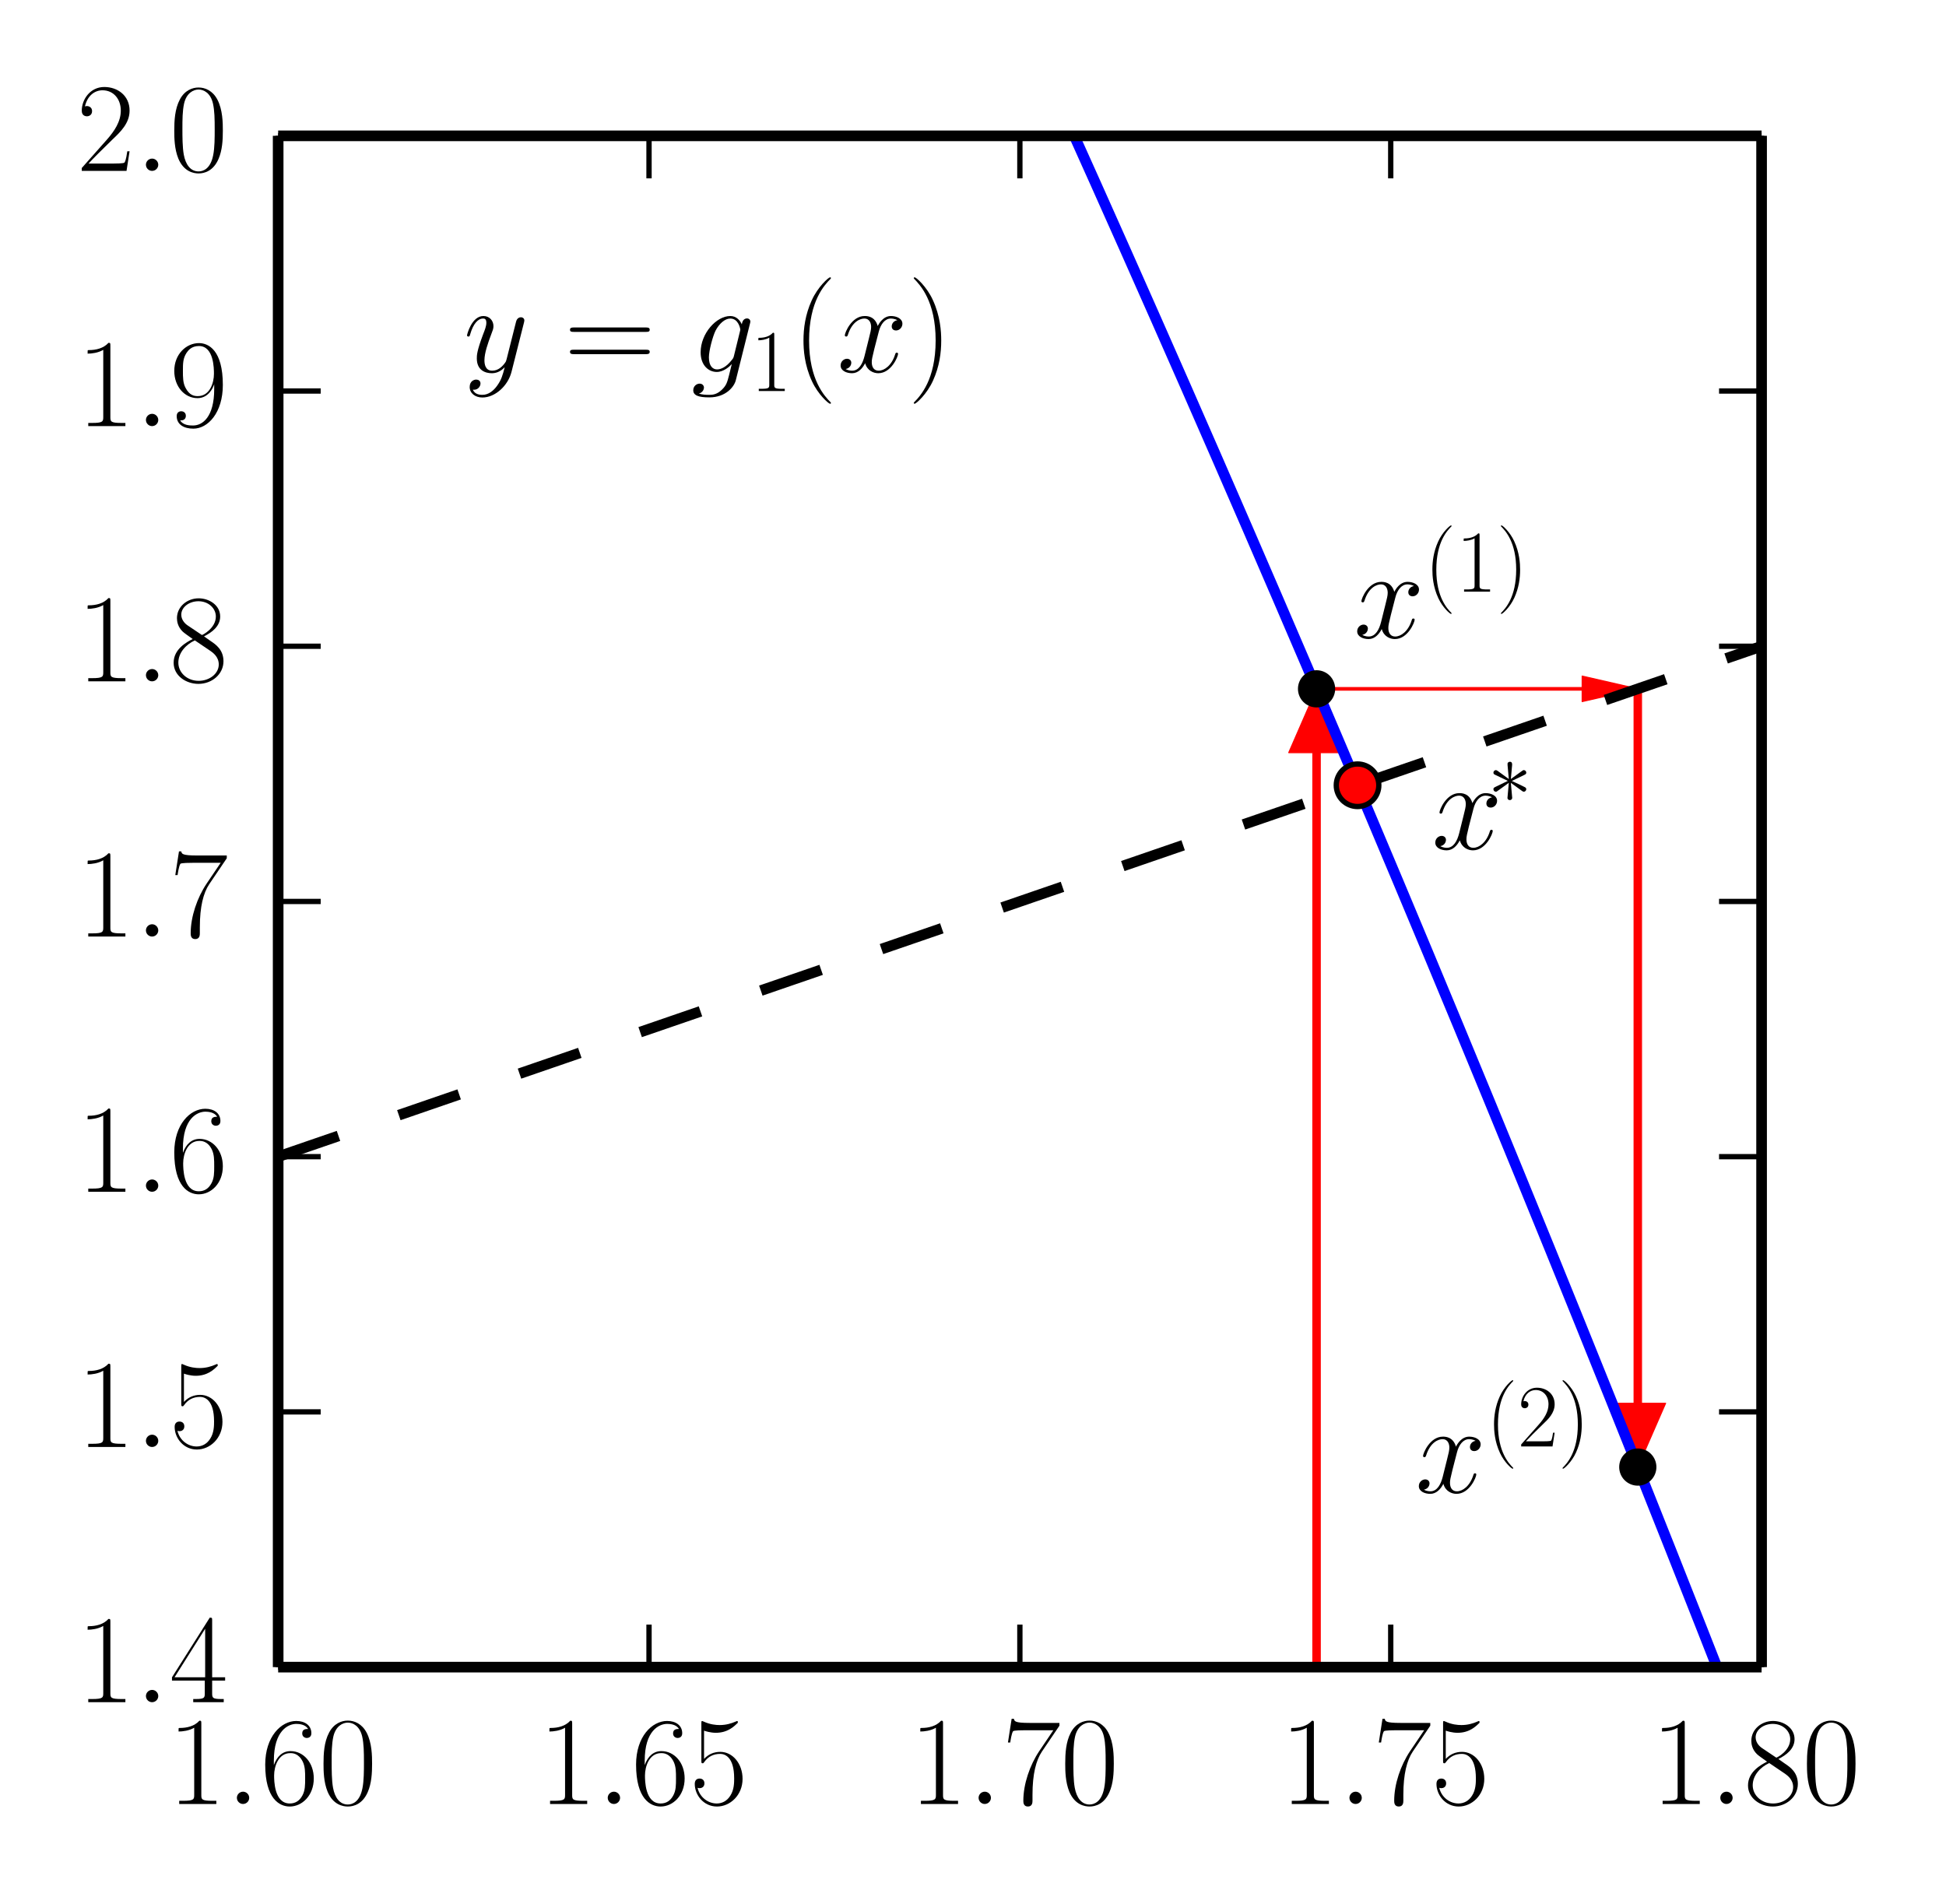
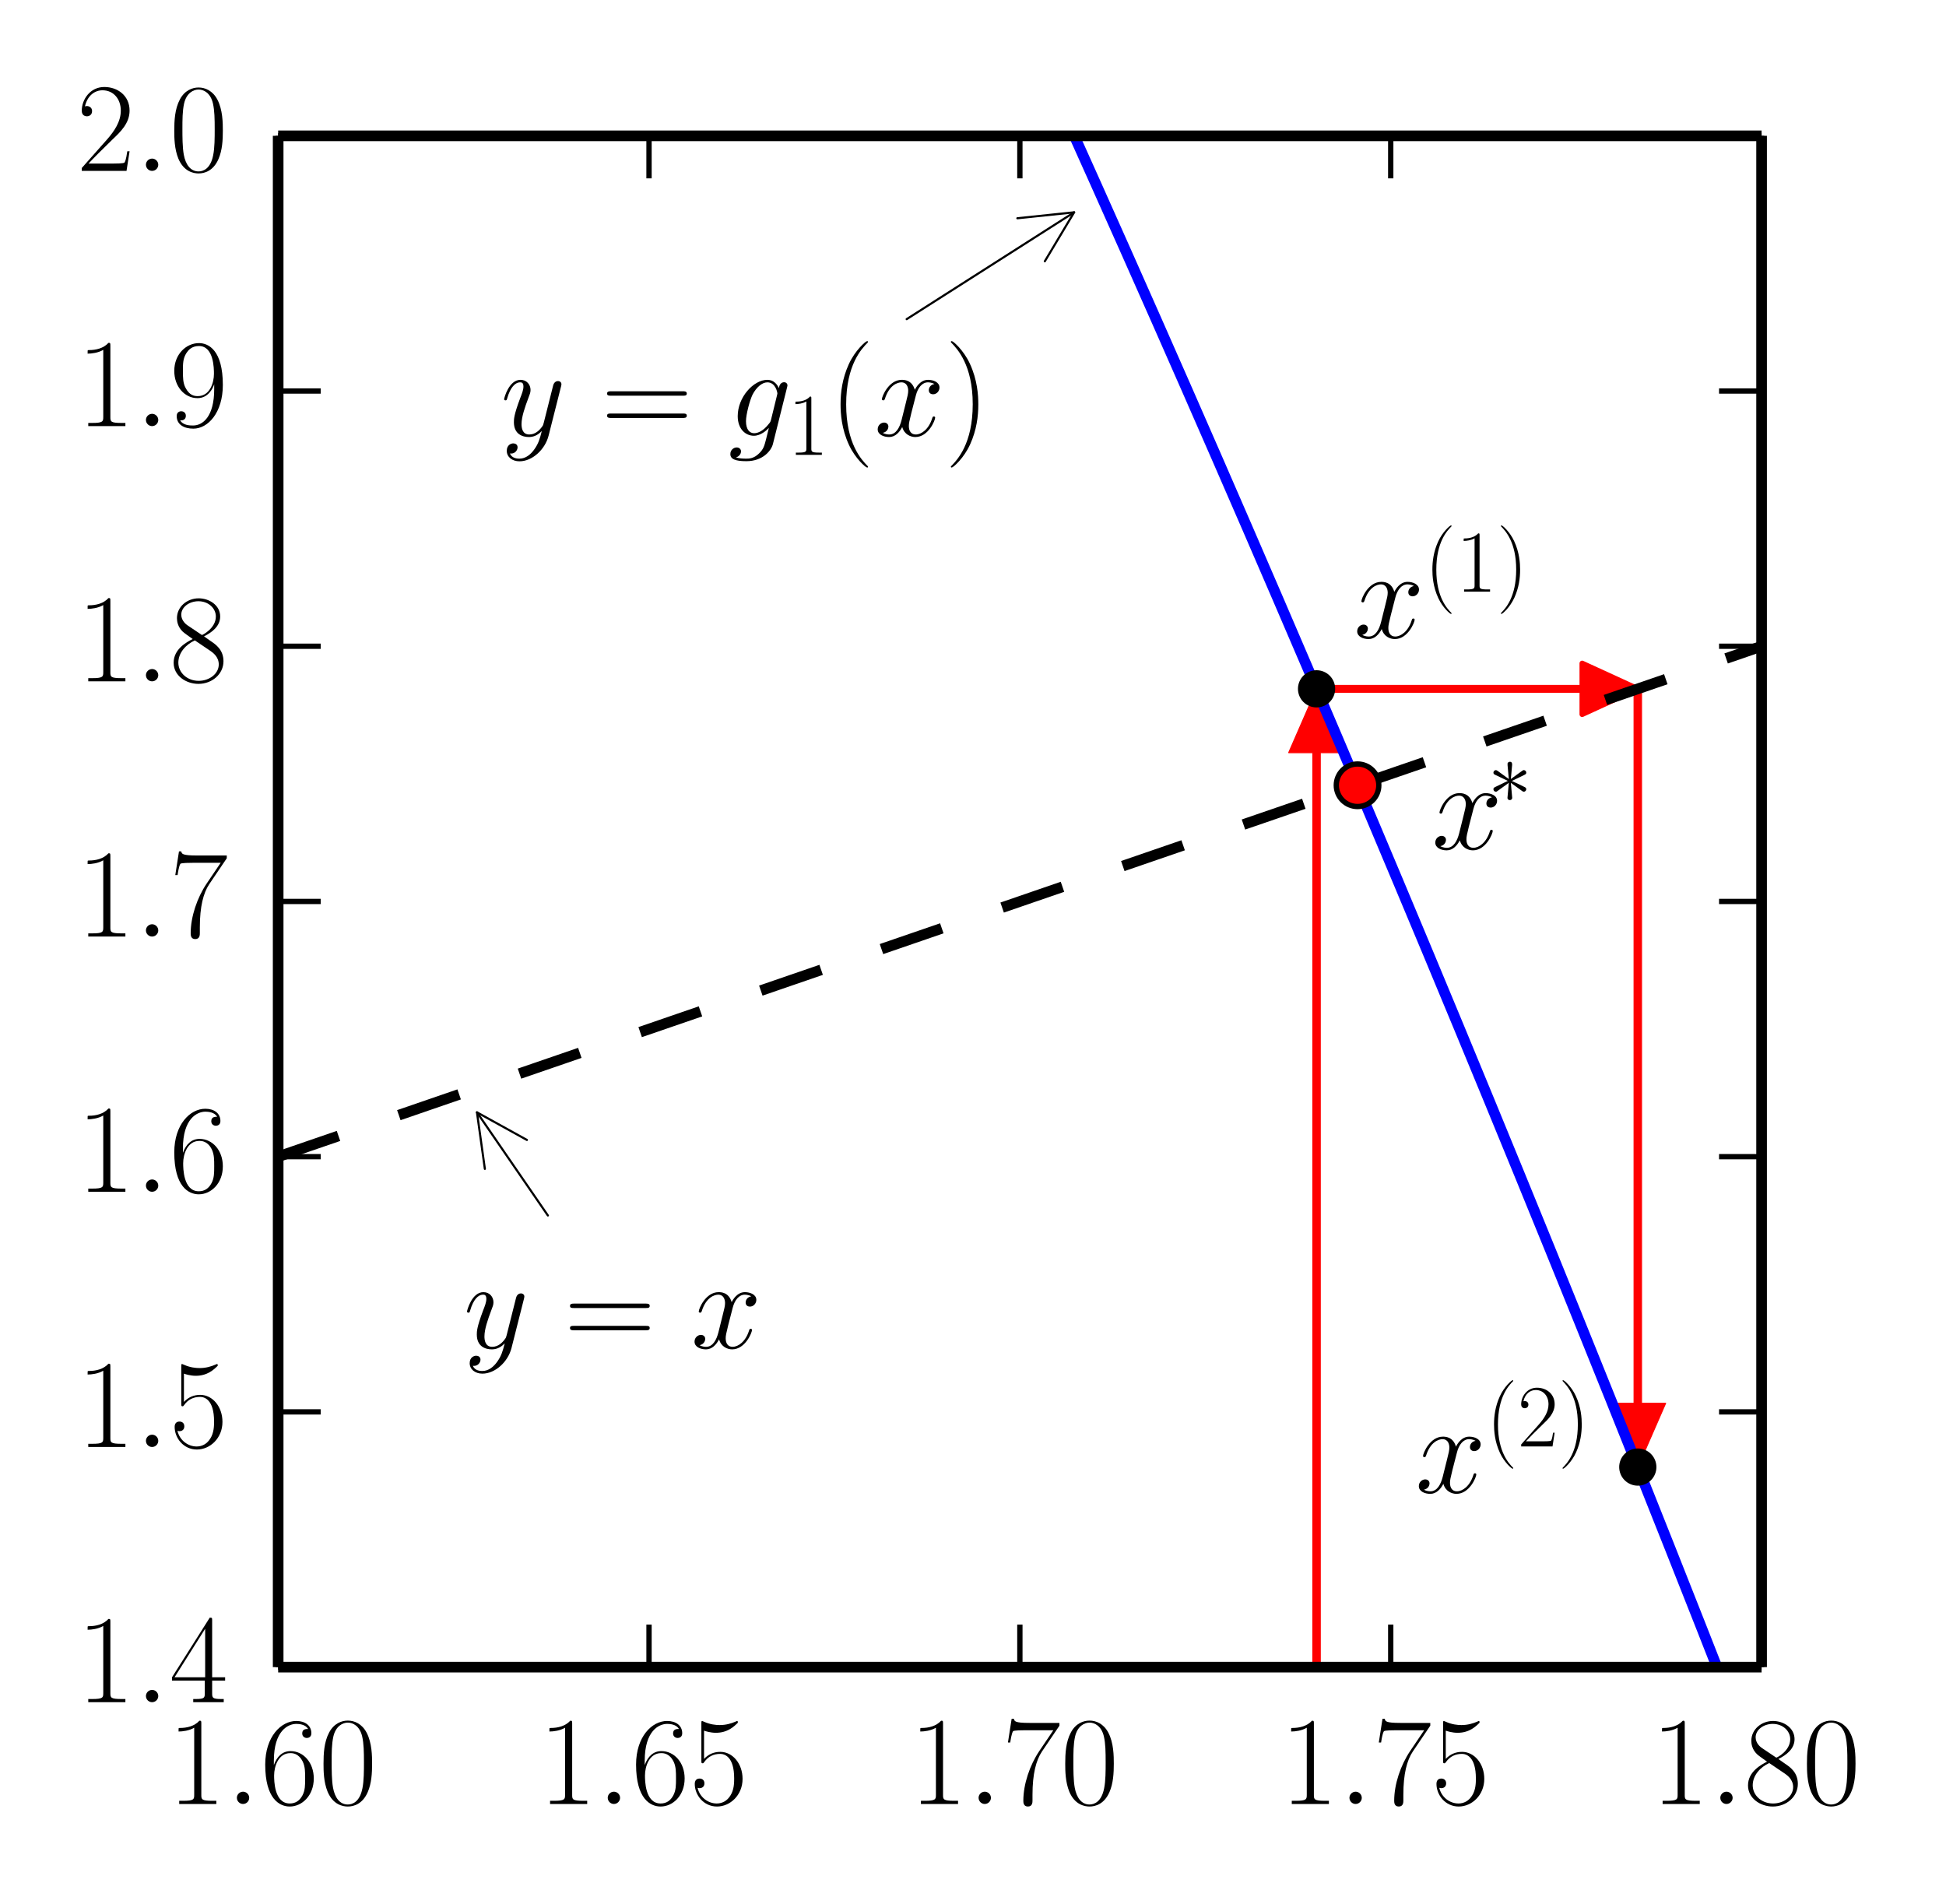
<svg xmlns="http://www.w3.org/2000/svg" xmlns:xlink="http://www.w3.org/1999/xlink" height="179pt" version="1.1" viewBox="0 0 183 179" width="183pt">
  <defs>
    <style type="text/css">
*{stroke-linecap:butt;stroke-linejoin:round;}
  </style>
  </defs>
  <g id="figure_1">
    <g id="patch_1">
      <path d=" M0 179.113 L183.263 179.113 L183.263 0 L0 0 z " style="fill:#ffffff;" />
    </g>
    <g id="axes_1">
      <g id="patch_2">
        <path d=" M26.158 156.771 L165.658 156.771 L165.658 12.771 L26.158 12.771 z " style="fill:#ffffff;" />
      </g>
      <g id="patch_3">
        <path clip-path="url(#p791ef943d8)" d=" M123.808 64.776 L126.423 70.776 L124.156 70.776 L124.156 156.771 L123.459 156.771 L123.459 70.776 L121.192 70.776 z " style="fill:#ff0000;stroke:#ff0000;stroke-width:0.1;" />
      </g>
      <g id="patch_4">
-         <path clip-path="url(#p791ef943d8)" d=" M154.017 64.776 L148.786 65.976 L148.786 64.896 L123.808 64.896 L123.808 64.656 L148.786 64.656 L148.786 63.576 z " style="fill:#ff0000;stroke:#ff0000;stroke-width:0.1;" />
+         <path clip-path="url(#p791ef943d8)" d=" M154.017 64.776 L148.786 67.176 L148.786 64.896 L123.808 64.896 L123.808 64.656 L148.786 64.656 L148.786 62.376 z " style="fill:#ff0000;stroke:#ff0000;stroke-width:0.5;" />
      </g>
      <g id="patch_5">
        <path clip-path="url(#p791ef943d8)" d=" M154.017 137.959 L151.402 131.959 L153.668 131.959 L153.668 64.776 L154.366 64.776 L154.366 131.959 L156.633 131.959 z " style="fill:#ff0000;stroke:#ff0000;stroke-width:0.1;" />
      </g>
      <g id="line2d_1">
        <path clip-path="url(#p791ef943d8)" d=" M26.158 -140.247 M94.788 -1 L97.331 4.591 L100.178 10.891 L103.025 17.232 L105.872 23.614 L108.719 30.037 L111.566 36.501 L114.413 43.008 L117.26 49.556 L120.107 56.146 L122.954 62.778 L125.8 69.453 L128.647 76.171 L131.494 82.932 L134.341 89.736 L137.188 96.583 L140.035 103.474 L142.882 110.409 L145.729 117.388 L148.576 124.411 L151.423 131.479 L154.27 138.592 L157.117 145.749 L159.964 152.952 L162.811 160.201 L165.658 167.495" style="fill:none;stroke:#0000ff;stroke-linecap:square;" />
      </g>
      <g id="line2d_2">
        <path clip-path="url(#p791ef943d8)" d=" M26.158 108.771 L29.005 107.791 L31.852 106.812 L34.699 105.832 L37.545 104.853 L40.392 103.873 L43.239 102.893 L46.086 101.914 L48.933 100.934 L51.78 99.955 L54.627 98.975 L57.474 97.996 L60.321 97.016 L63.168 96.036 L66.015 95.057 L68.862 94.077 L71.709 93.098 L74.556 92.118 L77.403 91.138 L80.249 90.159 L83.096 89.179 L85.943 88.2 L88.79 87.22 L91.637 86.24 L94.484 85.261 L97.331 84.281 L100.178 83.302 L103.025 82.322 L105.872 81.343 L108.719 80.363 L111.566 79.383 L114.413 78.404 L117.26 77.424 L120.107 76.445 L122.954 75.465 L125.8 74.485 L128.647 73.506 L131.494 72.526 L134.341 71.547 L137.188 70.567 L140.035 69.587 L142.882 68.608 L145.729 67.628 L148.576 66.649 L151.423 65.669 L154.27 64.689 L157.117 63.71 L159.964 62.73 L162.811 61.751 L165.658 60.771" style="fill:none;stroke:#000000;stroke-dasharray:6,6;stroke-dashoffset:0.0;" />
      </g>
      <g id="line2d_3">
        <defs>
          <path d=" M0 2 C0.53 2 1.039 1.789 1.414 1.414 C1.789 1.039 2 0.53 2 0 C2 -0.53 1.789 -1.039 1.414 -1.414 C1.039 -1.789 0.53 -2 0 -2 C-0.53 -2 -1.039 -1.789 -1.414 -1.414 C-1.789 -1.039 -2 -0.53 -2 0 C-2 0.53 -1.789 1.039 -1.414 1.414 C-1.039 1.789 -0.53 2 0 2 z " id="mc33cb07b80" style="stroke:#000000;stroke-width:0.5;" />
        </defs>
        <g clip-path="url(#p791ef943d8)">
          <use style="fill:#ff0000;stroke:#000000;stroke-width:0.5;" x="127.663" xlink:href="#mc33cb07b80" y="73.844" />
        </g>
      </g>
      <g id="line2d_4">
        <defs>
          <path d=" M0 1.5 C0.398 1.5 0.779 1.342 1.061 1.061 C1.342 0.779 1.5 0.398 1.5 0 C1.5 -0.398 1.342 -0.779 1.061 -1.061 C0.779 -1.342 0.398 -1.5 0 -1.5 C-0.398 -1.5 -0.779 -1.342 -1.061 -1.061 C-1.342 -0.779 -1.5 -0.398 -1.5 0 C-1.5 0.398 -1.342 0.779 -1.061 1.061 C-0.779 1.342 -0.398 1.5 0 1.5 z " id="m8185dd89ac" style="stroke:#000000;stroke-width:0.5;" />
        </defs>
        <g clip-path="url(#p791ef943d8)">
          <use style="stroke:#000000;stroke-width:0.5;" x="123.808" xlink:href="#m8185dd89ac" y="64.776" />
        </g>
      </g>
      <g id="line2d_5">
        <g clip-path="url(#p791ef943d8)">
          <use style="stroke:#000000;stroke-width:0.5;" x="154.017" xlink:href="#m8185dd89ac" y="137.959" />
        </g>
      </g>
      <g id="matplotlib.axis_1">
        <g id="xtick_1">
          <g id="line2d_6">
            <defs>
              <path d=" M0 0 L0 -4" id="mc7db9fdffb" style="stroke:#000000;stroke-width:0.5;" />
            </defs>
            <g>
              <use style="stroke:#000000;stroke-width:0.5;" x="26.158" xlink:href="#mc7db9fdffb" y="156.771" />
            </g>
          </g>
          <g id="line2d_7">
            <defs>
              <path d=" M0 0 L0 4" id="m5a7d422ac3" style="stroke:#000000;stroke-width:0.5;" />
            </defs>
            <g>
              <use style="stroke:#000000;stroke-width:0.5;" x="26.158" xlink:href="#m5a7d422ac3" y="12.771" />
            </g>
          </g>
          <g id="text_1">
            <defs>
              <path d=" M18.406 4.797 C18.406 7.688 16 9.672 13.594 9.672 C10.703 9.672 8.703 7.281 8.703 4.891 C8.703 2 11.094 0 13.5 0 C16.406 0 18.406 2.391 18.406 4.797" id="CMMI12-58" />
              <path d=" M26.594 63.312 C26.594 65.406 26.5 65.5 25.094 65.5 C21.203 61.188 15.297 59.797 9.703 59.797 C9.406 59.797 8.906 59.797 8.797 59.609 C8.703 59.391 8.703 59.172 8.703 57 C11.797 57 17 57.594 21 59.984 L21 7.203 C21 3.688 20.797 2.5 12.203 2.5 L9.203 2.5 L9.203 0 C14 0 19 0 23.797 0 C28.594 0 33.594 0 38.406 0 L38.406 2.5 L35.406 2.5 C26.797 2.5 26.594 3.594 26.594 7.156 z " id="CMR17-49" />
+               <path d=" M10.594 34 C10.594 57.656 21.797 63 28.297 63 C30.406 63 35.5 62.641 37.5 59 C35.906 59 32.906 59 32.906 55.516 C32.906 52.828 35.094 51.922 36.5 51.922 C37.406 51.922 40.094 52.312 40.094 55.625 C40.094 61.781 35.094 65.297 28.203 65.297 C16.297 65.297 3.797 52.969 3.797 31 C3.797 3.953 15.094 -2 23.094 -2 C32.797 -2 42 6.672 42 20.047 C42 32.516 33.906 41.594 23.703 41.594 C17.594 41.594 13.094 37.609 10.594 30.625 z  M23.094 0.391 C10.797 0.391 10.797 18.75 10.797 22.438 C10.797 29.625 14.203 40 23.5 40 C25.203 40 30.094 40 33.406 33.125 C35.203 29.219 35.203 25.141 35.203 20.141 C35.203 14.75 35.203 10.781 33.094 6.781 C30.906 2.672 27.703 0.391 23.094 0.391" id="CMR17-54" />
              <path d=" M42 31.641 C42 37.75 41.906 48.125 37.703 56.109 C34 63.109 28.094 65.594 22.906 65.594 C18.094 65.594 12 63.406 8.203 56.203 C4.203 48.719 3.797 39.438 3.797 31.641 C3.797 25.953 3.906 17.281 7 9.672 C11.297 -0.609 19 -2 22.906 -2 C27.5 -2 34.5 -0.109 38.594 9.375 C41.594 16.281 42 24.359 42 31.641 M22.906 -0.406 C16.5 -0.406 12.703 5.078 11.297 12.688 C10.203 18.562 10.203 27.156 10.203 32.75 C10.203 40.438 10.203 46.828 11.5 52.922 C13.406 61.391 19 64 22.906 64 C27 64 32.297 61.297 34.203 53.125 C35.5 47.438 35.594 40.734 35.594 32.75 C35.594 26.25 35.594 18.266 34.406 12.375 C32.297 1.484 26.406 -0.406 22.906 -0.406" id="CMR17-48" />
-               <path d=" M10.594 34 C10.594 57.656 21.797 63 28.297 63 C30.406 63 35.5 62.641 37.5 59 C35.906 59 32.906 59 32.906 55.516 C32.906 52.828 35.094 51.922 36.5 51.922 C37.406 51.922 40.094 52.312 40.094 55.625 C40.094 61.781 35.094 65.297 28.203 65.297 C16.297 65.297 3.797 52.969 3.797 31 C3.797 3.953 15.094 -2 23.094 -2 C32.797 -2 42 6.672 42 20.047 C42 32.516 33.906 41.594 23.703 41.594 C17.594 41.594 13.094 37.609 10.594 30.625 z  M23.094 0.391 C10.797 0.391 10.797 18.75 10.797 22.438 C10.797 29.625 14.203 40 23.5 40 C25.203 40 30.094 40 33.406 33.125 C35.203 29.219 35.203 25.141 35.203 20.141 C35.203 14.75 35.203 10.781 33.094 6.781 C30.906 2.672 27.703 0.391 23.094 0.391" id="CMR17-54" />
            </defs>
            <g transform="translate(15.75233 169.6417)scale(0.12 -0.12)">
              <use transform="scale(0.996264)" xlink:href="#CMR17-49" />
              <use transform="translate(45.69048 0.0)scale(0.996264)" xlink:href="#CMMI12-58" />
              <use transform="translate(72.78765 0.0)scale(0.996264)" xlink:href="#CMR17-54" />
              <use transform="translate(118.4781 0.0)scale(0.996264)" xlink:href="#CMR17-48" />
            </g>
          </g>
        </g>
        <g id="xtick_2">
          <g id="line2d_8">
            <g>
              <use style="stroke:#000000;stroke-width:0.5;" x="61.033" xlink:href="#mc7db9fdffb" y="156.771" />
            </g>
          </g>
          <g id="line2d_9">
            <g>
              <use style="stroke:#000000;stroke-width:0.5;" x="61.033" xlink:href="#m5a7d422ac3" y="12.771" />
            </g>
          </g>
          <g id="text_2">
            <defs>
              <path d=" M11.406 57.688 C12.406 57.281 16.5 56 20.703 56 C30 56 35.094 61.016 38 63.922 C38 64.734 38 65.25 37.406 65.25 C37.297 65.25 37.094 65.25 36.297 64.828 C32.797 63.312 28.703 62.078 23.703 62.078 C20.703 62.078 16.203 62.5 11.297 64.734 C10.203 65.25 10 65.25 9.906 65.25 C9.406 65.25 9.297 65.141 9.297 63.156 L9.297 34.281 C9.297 32.5 9.297 32 10.297 32 C10.797 32 11 32.203 11.5 32.906 C14.703 37.484 19.094 39.406 24.094 39.406 C27.594 39.406 35.094 37.219 35.094 20.141 C35.094 16.953 35.094 11.172 32.094 6.578 C29.594 2.484 25.703 0.391 21.406 0.391 C14.797 0.391 8.094 5 6.297 12.719 C6.703 12.609 7.5 12.422 7.906 12.422 C9.203 12.422 11.703 13.125 11.703 16.219 C11.703 18.906 9.797 20 7.906 20 C5.594 20 4.094 18.594 4.094 15.797 C4.094 7.094 11 -2 21.594 -2 C31.906 -2 41.703 6.875 41.703 19.75 C41.703 31.719 33.906 41 24.203 41 C19.094 41 14.797 39.094 11.406 35.453 z " id="CMR17-53" />
            </defs>
            <g transform="translate(50.62733 169.6417)scale(0.12 -0.12)">
              <use transform="scale(0.996264)" xlink:href="#CMR17-49" />
              <use transform="translate(45.69048 0.0)scale(0.996264)" xlink:href="#CMMI12-58" />
              <use transform="translate(72.78765 0.0)scale(0.996264)" xlink:href="#CMR17-54" />
              <use transform="translate(118.4781 0.0)scale(0.996264)" xlink:href="#CMR17-53" />
            </g>
          </g>
        </g>
        <g id="xtick_3">
          <g id="line2d_10">
            <g>
              <use style="stroke:#000000;stroke-width:0.5;" x="95.908" xlink:href="#mc7db9fdffb" y="156.771" />
            </g>
          </g>
          <g id="line2d_11">
            <g>
              <use style="stroke:#000000;stroke-width:0.5;" x="95.908" xlink:href="#m5a7d422ac3" y="12.771" />
            </g>
          </g>
          <g id="text_3">
            <defs>
              <path d=" M45.094 61.578 L45.094 63.766 L21.594 63.766 C9.906 63.766 9.703 65.078 9.297 67 L7.5 67 L4.594 48.344 L6.406 48.344 C6.703 50.234 7.406 55.312 8.594 57.203 C9.203 58 16.594 58 18.297 58 L40.297 58 L29.203 41.578 C21.797 30.531 16.703 15.609 16.703 2.578 C16.703 1.391 16.703 -2 20.297 -2 C23.906 -2 23.906 1.391 23.906 2.672 L23.906 7.266 C23.906 23.562 26.703 34.312 31.297 41.188 z " id="CMR17-55" />
            </defs>
            <g transform="translate(85.50233 169.6417)scale(0.12 -0.12)">
              <use transform="scale(0.996264)" xlink:href="#CMR17-49" />
              <use transform="translate(45.69048 0.0)scale(0.996264)" xlink:href="#CMMI12-58" />
              <use transform="translate(72.78765 0.0)scale(0.996264)" xlink:href="#CMR17-55" />
              <use transform="translate(118.4781 0.0)scale(0.996264)" xlink:href="#CMR17-48" />
            </g>
          </g>
        </g>
        <g id="xtick_4">
          <g id="line2d_12">
            <g>
              <use style="stroke:#000000;stroke-width:0.5;" x="130.783" xlink:href="#mc7db9fdffb" y="156.771" />
            </g>
          </g>
          <g id="line2d_13">
            <g>
              <use style="stroke:#000000;stroke-width:0.5;" x="130.783" xlink:href="#m5a7d422ac3" y="12.771" />
            </g>
          </g>
          <g id="text_4">
            <g transform="translate(120.3773 169.6417)scale(0.12 -0.12)">
              <use transform="scale(0.996264)" xlink:href="#CMR17-49" />
              <use transform="translate(45.69048 0.0)scale(0.996264)" xlink:href="#CMMI12-58" />
              <use transform="translate(72.78765 0.0)scale(0.996264)" xlink:href="#CMR17-55" />
              <use transform="translate(118.4781 0.0)scale(0.996264)" xlink:href="#CMR17-53" />
            </g>
          </g>
        </g>
        <g id="xtick_5">
          <g id="line2d_14">
            <g>
              <use style="stroke:#000000;stroke-width:0.5;" x="165.658" xlink:href="#mc7db9fdffb" y="156.771" />
            </g>
          </g>
          <g id="line2d_15">
            <g>
              <use style="stroke:#000000;stroke-width:0.5;" x="165.658" xlink:href="#m5a7d422ac3" y="12.771" />
            </g>
          </g>
          <g id="text_5">
            <defs>
              <path d=" M27.203 35.375 C33.5 38.562 39.906 43.328 39.906 50.984 C39.906 60.031 31.094 65.297 23 65.297 C13.906 65.297 5.906 58.734 5.906 49.688 C5.906 47.203 6.5 42.922 10.406 39.141 C11.406 38.156 15.594 35.172 18.297 33.281 C13.797 30.984 3.297 25.531 3.297 14.594 C3.297 4.359 13.094 -2 22.797 -2 C33.5 -2 42.5 5.656 42.5 15.797 C42.5 24.844 36.406 29.031 32.406 31.703 z  M14.094 44.125 C13.297 44.625 9.297 47.703 9.297 52.375 C9.297 58.438 15.594 63 22.797 63 C30.703 63 36.5 57.453 36.5 50.984 C36.5 41.734 26.094 36.469 25.594 36.469 C25.5 36.469 25.406 36.469 24.594 37.078 z  M32.5 23.734 C34 22.641 38.797 19.375 38.797 13.297 C38.797 5.953 31.406 0.391 23 0.391 C13.906 0.391 7 6.844 7 14.688 C7 22.547 13.094 29.094 20 32.188 z " id="CMR17-56" />
            </defs>
            <g transform="translate(155.2523 169.6417)scale(0.12 -0.12)">
              <use transform="scale(0.996264)" xlink:href="#CMR17-49" />
              <use transform="translate(45.69048 0.0)scale(0.996264)" xlink:href="#CMMI12-58" />
              <use transform="translate(72.78765 0.0)scale(0.996264)" xlink:href="#CMR17-56" />
              <use transform="translate(118.4781 0.0)scale(0.996264)" xlink:href="#CMR17-48" />
            </g>
          </g>
        </g>
      </g>
      <g id="matplotlib.axis_2">
        <g id="ytick_1">
          <g id="line2d_16">
            <defs>
              <path d=" M0 0 L4 0" id="md7965d1ba0" style="stroke:#000000;stroke-width:0.5;" />
            </defs>
            <g>
              <use style="stroke:#000000;stroke-width:0.5;" x="26.158" xlink:href="#md7965d1ba0" y="156.771" />
            </g>
          </g>
          <g id="line2d_17">
            <defs>
              <path d=" M0 0 L-4 0" id="md9a1c1a7cd" style="stroke:#000000;stroke-width:0.5;" />
            </defs>
            <g>
              <use style="stroke:#000000;stroke-width:0.5;" x="165.658" xlink:href="#md9a1c1a7cd" y="156.771" />
            </g>
          </g>
          <g id="text_6">
            <defs>
              <path d=" M33.594 64.328 C33.594 66.406 33.5 66.5 31.703 66.5 L2 19.594 L2 17 L27.797 17 L27.797 7.141 C27.797 3.5 27.594 2.5 20.594 2.5 L18.703 2.5 L18.703 0 C21.906 0 27.297 0 30.703 0 C34.094 0 39.5 0 42.703 0 L42.703 2.5 L40.797 2.5 C33.797 2.5 33.594 3.5 33.594 7.141 L33.594 17 L43.797 17 L43.797 19.594 L33.594 19.594 z  M28.094 57.766 L28.094 19.594 L4 19.594 z " id="CMR17-52" />
            </defs>
            <g transform="translate(7.2 160.0707)scale(0.12 -0.12)">
              <use transform="scale(0.996264)" xlink:href="#CMR17-49" />
              <use transform="translate(45.69048 0.0)scale(0.996264)" xlink:href="#CMMI12-58" />
              <use transform="translate(72.78765 0.0)scale(0.996264)" xlink:href="#CMR17-52" />
            </g>
          </g>
        </g>
        <g id="ytick_2">
          <g id="line2d_18">
            <g>
              <use style="stroke:#000000;stroke-width:0.5;" x="26.158" xlink:href="#md7965d1ba0" y="132.771" />
            </g>
          </g>
          <g id="line2d_19">
            <g>
              <use style="stroke:#000000;stroke-width:0.5;" x="165.658" xlink:href="#md9a1c1a7cd" y="132.771" />
            </g>
          </g>
          <g id="text_7">
            <g transform="translate(7.2 136.0707)scale(0.12 -0.12)">
              <use transform="scale(0.996264)" xlink:href="#CMR17-49" />
              <use transform="translate(45.69048 0.0)scale(0.996264)" xlink:href="#CMMI12-58" />
              <use transform="translate(72.78765 0.0)scale(0.996264)" xlink:href="#CMR17-53" />
            </g>
          </g>
        </g>
        <g id="ytick_3">
          <g id="line2d_20">
            <g>
              <use style="stroke:#000000;stroke-width:0.5;" x="26.158" xlink:href="#md7965d1ba0" y="108.771" />
            </g>
          </g>
          <g id="line2d_21">
            <g>
              <use style="stroke:#000000;stroke-width:0.5;" x="165.658" xlink:href="#md9a1c1a7cd" y="108.771" />
            </g>
          </g>
          <g id="text_8">
            <g transform="translate(7.2 112.0707)scale(0.12 -0.12)">
              <use transform="scale(0.996264)" xlink:href="#CMR17-49" />
              <use transform="translate(45.69048 0.0)scale(0.996264)" xlink:href="#CMMI12-58" />
              <use transform="translate(72.78765 0.0)scale(0.996264)" xlink:href="#CMR17-54" />
            </g>
          </g>
        </g>
        <g id="ytick_4">
          <g id="line2d_22">
            <g>
              <use style="stroke:#000000;stroke-width:0.5;" x="26.158" xlink:href="#md7965d1ba0" y="84.771" />
            </g>
          </g>
          <g id="line2d_23">
            <g>
              <use style="stroke:#000000;stroke-width:0.5;" x="165.658" xlink:href="#md9a1c1a7cd" y="84.771" />
            </g>
          </g>
          <g id="text_9">
            <g transform="translate(7.2 88.07065)scale(0.12 -0.12)">
              <use transform="scale(0.996264)" xlink:href="#CMR17-49" />
              <use transform="translate(45.69048 0.0)scale(0.996264)" xlink:href="#CMMI12-58" />
              <use transform="translate(72.78765 0.0)scale(0.996264)" xlink:href="#CMR17-55" />
            </g>
          </g>
        </g>
        <g id="ytick_5">
          <g id="line2d_24">
            <g>
              <use style="stroke:#000000;stroke-width:0.5;" x="26.158" xlink:href="#md7965d1ba0" y="60.771" />
            </g>
          </g>
          <g id="line2d_25">
            <g>
              <use style="stroke:#000000;stroke-width:0.5;" x="165.658" xlink:href="#md9a1c1a7cd" y="60.771" />
            </g>
          </g>
          <g id="text_10">
            <g transform="translate(7.2 64.07065)scale(0.12 -0.12)">
              <use transform="scale(0.996264)" xlink:href="#CMR17-49" />
              <use transform="translate(45.69048 0.0)scale(0.996264)" xlink:href="#CMMI12-58" />
              <use transform="translate(72.78765 0.0)scale(0.996264)" xlink:href="#CMR17-56" />
            </g>
          </g>
        </g>
        <g id="ytick_6">
          <g id="line2d_26">
            <g>
              <use style="stroke:#000000;stroke-width:0.5;" x="26.158" xlink:href="#md7965d1ba0" y="36.771" />
            </g>
          </g>
          <g id="line2d_27">
            <g>
              <use style="stroke:#000000;stroke-width:0.5;" x="165.658" xlink:href="#md9a1c1a7cd" y="36.771" />
            </g>
          </g>
          <g id="text_11">
            <defs>
              <path d=" M35.203 29.125 C35.203 7.25 26.094 0.484 18.594 0.484 C16.297 0.484 10.703 0.484 8.406 4.594 C11 4.188 12.906 5.578 12.906 8.094 C12.906 10.812 10.703 11.703 9.297 11.703 C8.406 11.703 5.703 11.297 5.703 7.906 C5.703 1.109 11.594 -2 18.797 -2 C30.297 -2 42 10.531 42 32.391 C42 59.641 30.797 65.297 23.203 65.297 C13.297 65.297 3.797 56.688 3.797 43.406 C3.797 31.109 11.906 22 22.094 22 C30.5 22 34.203 29.734 35.203 33 z  M22.297 23.594 C19.594 23.594 15.797 24.094 12.703 30.031 C10.594 33.891 10.594 38.453 10.594 43.297 C10.594 49.156 10.594 53.203 13.406 57.562 C14.797 59.641 17.406 63 23.203 63 C35 63 35 45.078 35 41.125 C35 34.094 31.797 23.594 22.297 23.594" id="CMR17-57" />
            </defs>
            <g transform="translate(7.2 40.07065)scale(0.12 -0.12)">
              <use transform="scale(0.996264)" xlink:href="#CMR17-49" />
              <use transform="translate(45.69048 0.0)scale(0.996264)" xlink:href="#CMMI12-58" />
              <use transform="translate(72.78765 0.0)scale(0.996264)" xlink:href="#CMR17-57" />
            </g>
          </g>
        </g>
        <g id="ytick_7">
          <g id="line2d_28">
            <g>
              <use style="stroke:#000000;stroke-width:0.5;" x="26.158" xlink:href="#md7965d1ba0" y="12.771" />
            </g>
          </g>
          <g id="line2d_29">
            <g>
              <use style="stroke:#000000;stroke-width:0.5;" x="165.658" xlink:href="#md9a1c1a7cd" y="12.771" />
            </g>
          </g>
          <g id="text_12">
            <defs>
              <path d=" M41.703 15.453 L39.906 15.453 C38.906 8.375 38.094 7.172 37.703 6.562 C37.203 5.766 30 5.766 28.594 5.766 L9.406 5.766 C13 9.672 20 16.75 28.5 24.953 C34.594 30.734 41.703 37.531 41.703 47.422 C41.703 59.219 32.297 66 21.797 66 C10.797 66 4.094 56.312 4.094 47.344 C4.094 43.438 7 42.938 8.203 42.938 C9.203 42.938 12.203 43.547 12.203 47.031 C12.203 50.109 9.594 51 8.203 51 C7.594 51 7 50.906 6.594 50.703 C8.5 59.219 14.297 63.406 20.406 63.406 C29.094 63.406 34.797 56.516 34.797 47.422 C34.797 38.734 29.703 31.25 24 24.75 L4.094 2.281 L4.094 0 L39.297 0 z " id="CMR17-50" />
            </defs>
            <g transform="translate(7.2 16.07065)scale(0.12 -0.12)">
              <use transform="scale(0.996264)" xlink:href="#CMR17-50" />
              <use transform="translate(45.69048 0.0)scale(0.996264)" xlink:href="#CMMI12-58" />
              <use transform="translate(72.78765 0.0)scale(0.996264)" xlink:href="#CMR17-48" />
            </g>
          </g>
        </g>
      </g>
      <g id="patch_6">
        <path d=" M26.158 12.771 L165.658 12.771" style="fill:none;stroke:#000000;" />
      </g>
      <g id="patch_7">
+         <path d=" M26.158 156.771 L165.658 156.771" style="fill:none;stroke:#000000;" />
+       </g>
+       <g id="patch_8">
        <path d=" M165.658 156.771 L165.658 12.771" style="fill:none;stroke:#000000;" />
-       </g>
-       <g id="patch_8">
-         <path d=" M26.158 156.771 L165.658 156.771" style="fill:none;stroke:#000000;" />
      </g>
      <g id="patch_9">
        <path d=" M26.158 156.771 L26.158 12.771" style="fill:none;stroke:#000000;" />
+       </g>
+       <g id="patch_10">
+         <path d=" M85.264 30.011 Q93.231 24.928 101.01 19.966" style="fill:none;stroke:#000000;stroke-linecap:round;stroke-width:0.2;" />
+         <path d=" M95.673 20.524 L101.01 19.966 L98.254 24.57" style="fill:none;stroke:#000000;stroke-linecap:round;stroke-width:0.2;" />
      </g>
      <g id="text_13">
        <defs>
          <path d=" M64.297 31.516 C65.797 31.516 67.297 31.516 67.297 33.203 C67.297 35 65.594 35 63.906 35 L8 35 C6.297 35 4.594 35 4.594 33.203 C4.594 31.516 6.094 31.516 7.594 31.516 z  M63.906 14 C65.594 14 67.297 14 67.297 15.797 C67.297 17.484 65.797 17.484 64.297 17.484 L7.594 17.484 C6.094 17.484 4.594 17.484 4.594 15.797 C4.594 14 6.297 14 8 14 z " id="CMR17-61" />
+           <path d=" M26.297 -10.938 C23.594 -14.672 19.703 -18 14.797 -18 C13.594 -18 8.797 -18 7.297 -13.891 C7.594 -13.984 8.094 -13.984 8.297 -13.984 C11.297 -13.984 13.297 -11.391 13.297 -9.094 C13.297 -6.797 11.406 -6 9.906 -6 C8.297 -6 4.797 -7.156 4.797 -11.859 C4.797 -16.734 9.094 -20.094 14.797 -20.094 C24.797 -20.094 34.906 -10.938 37.703 0.094 L47.5 38.828 C47.594 39.328 47.797 39.938 47.797 40.531 C47.797 42.016 46.594 43.016 45.094 43.016 C44.203 43.016 42.094 42.609 41.297 39.609 L33.906 10.281 C33.406 8.484 33.406 8.281 32.594 7.188 C30.594 4.391 27.297 1 22.5 1 C16.906 1 16.406 6.484 16.406 9.188 C16.406 14.875 19.094 22.547 21.797 29.734 C22.906 32.625 23.5 34.031 23.5 36.016 C23.5 40.219 20.5 44 15.594 44 C6.406 44 2.703 29.531 2.703 28.734 C2.703 28.344 3.094 27.844 3.797 27.844 C4.703 27.844 4.797 28.234 5.203 29.641 C7.594 38.016 11.406 42.016 15.297 42.016 C16.203 42.016 17.906 42.016 17.906 38.719 C17.906 36.125 16.797 33.234 15.297 29.438 C10.406 16.359 10.406 13.078 10.406 10.672 C10.406 1.203 17.203 -1 22.203 -1 C25.094 -1 28.703 -0.094 32.203 3.594 L32.297 3.5 C30.797 -2.297 29.797 -6.125 26.297 -10.938" id="CMMI12-121" />
          <path d=" M30.594 -24.406 C30.594 -24.312 30.594 -24.109 30.297 -23.812 C25.703 -19.141 13.406 -6.391 13.406 24.672 C13.406 55.75 25.5 68.391 30.406 73.359 C30.406 73.469 30.594 73.672 30.594 73.953 C30.594 74.25 30.297 74.453 29.906 74.453 C28.797 74.453 20.297 67.078 15.406 56.125 C10.406 45.078 9 34.328 9 24.781 C9 17.609 9.703 5.469 15.703 -7.375 C20.5 -17.734 28.703 -25 29.906 -25 C30.406 -25 30.594 -24.797 30.594 -24.406" id="CMR17-40" />
+           <path d=" M33.797 12.672 C33.406 11.078 33.203 10.672 31.906 9.188 C27.797 3.891 23.594 2 20.5 2 C17.203 2 14.094 4.594 14.094 11.469 C14.094 16.766 17.094 27.938 19.297 32.438 C22.203 38.016 26.703 42.016 30.906 42.016 C37.5 42.016 38.797 33.828 38.797 33.234 L38.5 31.828 z  M40 37.422 C38.703 40.312 35.906 44 30.906 44 C20 44 7.594 30.328 7.594 15.469 C7.594 5.094 13.906 0 20.297 0 C25.594 0 30.297 4.188 32.094 6.188 L29.906 -2.672 C28.5 -8.062 27.906 -10.531 24.297 -13.969 C20.203 -18 16.406 -18 14.203 -18 C11.203 -18 8.703 -17.797 6.203 -17.016 C9.406 -16.141 10.203 -13.406 10.203 -12.328 C10.203 -10.766 9 -9.188 6.797 -9.188 C4.406 -9.188 1.797 -11.156 1.797 -14.406 C1.797 -18.438 5.906 -20 14.406 -20 C27.297 -20 34 -11.766 35.297 -6.406 L46.406 38.047 C46.703 39.234 46.703 39.438 46.703 39.625 C46.703 41.016 45.594 42.109 44.094 42.109 C41.703 42.109 40.297 40.109 40 37.422" id="CMMI12-103" />
          <path d=" M26.297 24.672 C26.297 31.844 25.594 43.984 19.594 56.828 C14.797 67.188 6.594 74.453 5.406 74.453 C5.094 74.453 4.703 74.344 4.703 73.859 C4.703 73.672 4.797 73.562 4.906 73.359 C9.703 68.391 21.906 55.75 21.906 24.797 C21.906 -6.281 9.797 -18.922 4.906 -23.906 C4.797 -24.094 4.703 -24.203 4.703 -24.391 C4.703 -24.891 5.094 -25 5.406 -25 C6.5 -25 15 -17.625 19.906 -6.672 C24.906 4.375 26.297 15.125 26.297 24.672" id="CMR17-41" />
-           <path d=" M26.297 -10.938 C23.594 -14.672 19.703 -18 14.797 -18 C13.594 -18 8.797 -18 7.297 -13.891 C7.594 -13.984 8.094 -13.984 8.297 -13.984 C11.297 -13.984 13.297 -11.391 13.297 -9.094 C13.297 -6.797 11.406 -6 9.906 -6 C8.297 -6 4.797 -7.156 4.797 -11.859 C4.797 -16.734 9.094 -20.094 14.797 -20.094 C24.797 -20.094 34.906 -10.938 37.703 0.094 L47.5 38.828 C47.594 39.328 47.797 39.938 47.797 40.531 C47.797 42.016 46.594 43.016 45.094 43.016 C44.203 43.016 42.094 42.609 41.297 39.609 L33.906 10.281 C33.406 8.484 33.406 8.281 32.594 7.188 C30.594 4.391 27.297 1 22.5 1 C16.906 1 16.406 6.484 16.406 9.188 C16.406 14.875 19.094 22.547 21.797 29.734 C22.906 32.625 23.5 34.031 23.5 36.016 C23.5 40.219 20.5 44 15.594 44 C6.406 44 2.703 29.531 2.703 28.734 C2.703 28.344 3.094 27.844 3.797 27.844 C4.703 27.844 4.797 28.234 5.203 29.641 C7.594 38.016 11.406 42.016 15.297 42.016 C16.203 42.016 17.906 42.016 17.906 38.719 C17.906 36.125 16.797 33.234 15.297 29.438 C10.406 16.359 10.406 13.078 10.406 10.672 C10.406 1.203 17.203 -1 22.203 -1 C25.094 -1 28.703 -0.094 32.203 3.594 L32.297 3.5 C30.797 -2.297 29.797 -6.125 26.297 -10.938" id="CMMI12-121" />
-           <path d=" M33.797 12.672 C33.406 11.078 33.203 10.672 31.906 9.188 C27.797 3.891 23.594 2 20.5 2 C17.203 2 14.094 4.594 14.094 11.469 C14.094 16.766 17.094 27.938 19.297 32.438 C22.203 38.016 26.703 42.016 30.906 42.016 C37.5 42.016 38.797 33.828 38.797 33.234 L38.5 31.828 z  M40 37.422 C38.703 40.312 35.906 44 30.906 44 C20 44 7.594 30.328 7.594 15.469 C7.594 5.094 13.906 0 20.297 0 C25.594 0 30.297 4.188 32.094 6.188 L29.906 -2.672 C28.5 -8.062 27.906 -10.531 24.297 -13.969 C20.203 -18 16.406 -18 14.203 -18 C11.203 -18 8.703 -17.797 6.203 -17.016 C9.406 -16.141 10.203 -13.406 10.203 -12.328 C10.203 -10.766 9 -9.188 6.797 -9.188 C4.406 -9.188 1.797 -11.156 1.797 -14.406 C1.797 -18.438 5.906 -20 14.406 -20 C27.297 -20 34 -11.766 35.297 -6.406 L46.406 38.047 C46.703 39.234 46.703 39.438 46.703 39.625 C46.703 41.016 45.594 42.109 44.094 42.109 C41.703 42.109 40.297 40.109 40 37.422" id="CMMI12-103" />
          <path d=" M47.406 40.719 C44.203 40.109 43 37.719 43 35.828 C43 33.422 44.906 32.625 46.297 32.625 C49.297 32.625 51.406 35.219 51.406 37.922 C51.406 42.109 46.594 44 42.406 44 C36.297 44 32.906 38.016 32 36.125 C29.703 44 23.5 44 21.703 44 C11.5 44 6.094 30.938 6.094 28.734 C6.094 28.344 6.5 27.844 7.203 27.844 C8 27.844 8.203 28.438 8.406 28.844 C11.797 39.922 18.5 42.016 21.406 42.016 C25.906 42.016 26.797 37.812 26.797 35.422 C26.797 33.234 26.203 30.938 25 26.141 L21.594 12.469 C20.094 6.484 17.203 1 11.906 1 C11.406 1 8.906 1 6.797 2.297 C10.406 3 11.203 5.984 11.203 7.188 C11.203 9.188 9.703 10.375 7.797 10.375 C5.406 10.375 2.797 8.281 2.797 5.094 C2.797 0.891 7.5 -1 11.797 -1 C16.594 -1 20 2.797 22.094 6.891 C23.703 1 28.703 -1 32.406 -1 C42.594 -1 48 12.078 48 14.266 C48 14.766 47.594 15.172 47 15.172 C46.094 15.172 46 14.672 45.703 13.875 C43 5.094 37.203 1 32.703 1 C29.203 1 27.297 3.594 27.297 7.688 C27.297 9.875 27.703 11.469 29.297 18.062 L32.797 31.625 C34.297 37.625 37.703 42.016 42.297 42.016 C42.5 42.016 45.297 42.016 47.406 40.719" id="CMMI12-120" />
        </defs>
-         <g transform="translate(43.59514 36.77104)scale(0.12 -0.12)">
+         <g transform="translate(47.08264 42.77104)scale(0.12 -0.12)">
          <use transform="translate(0.0 14.94391)scale(0.996264)" xlink:href="#CMMI12-121" />
          <use transform="translate(78.81279 14.94391)scale(0.996264)" xlink:href="#CMR17-61" />
          <use transform="translate(178.2016 14.94391)scale(0.996264)" xlink:href="#CMMI12-103" />
          <use transform="translate(224.9125 0.0)scale(0.6973818)" xlink:href="#CMR17-49" />
          <use transform="translate(257.3938 14.94391)scale(0.996264)" xlink:href="#CMR17-40" />
          <use transform="translate(292.6746 14.94391)scale(0.996264)" xlink:href="#CMMI12-120" />
          <use transform="translate(348.1086 14.94391)scale(0.996264)" xlink:href="#CMR17-41" />
        </g>
      </g>
+       <g id="patch_11">
+         <path d=" M51.522 114.301 Q48.125 109.36 44.854 104.602" style="fill:none;stroke:#000000;stroke-linecap:round;stroke-width:0.2;" />
+         <path d=" M45.596 109.917 L44.854 104.602 L49.551 107.198" style="fill:none;stroke:#000000;stroke-linecap:round;stroke-width:0.2;" />
+       </g>
      <g id="text_14">
+         <g transform="translate(43.59514 126.771)scale(0.12 -0.12)">
+           <use transform="scale(0.996264)" xlink:href="#CMMI12-121" />
+           <use transform="translate(78.81279 0.0)scale(0.996264)" xlink:href="#CMR17-61" />
+           <use transform="translate(178.2016 0.0)scale(0.996264)" xlink:href="#CMMI12-120" />
+         </g>
+       </g>
+       <g id="text_15">
        <defs>
          <path d=" M27.5 42.484 C27.594 43.875 27.594 46.281 25 46.281 C23.406 46.281 22.094 44.969 22.406 43.672 L22.406 42.375 L23.797 26.875 L11 36.188 C10.094 36.688 9.906 36.875 9.203 36.875 C7.797 36.875 6.5 35.484 6.5 34.078 C6.5 32.484 7.5 32.078 8.5 31.578 L22.703 24.781 L8.906 18.094 C7.297 17.297 6.5 16.891 6.5 15.391 C6.5 13.891 7.797 12.594 9.203 12.594 C9.906 12.594 10.094 12.594 12.594 14.5 L23.797 22.578 L22.297 5.797 C22.297 3.688 24.094 3.188 24.906 3.188 C26.094 3.188 27.594 3.875 27.594 5.797 L26.094 22.578 L38.906 13.297 C39.797 12.797 40 12.594 40.703 12.594 C42.094 12.594 43.406 14 43.406 15.391 C43.406 16.875 42.5 17.375 41.297 17.984 C35.297 20.984 35.094 20.984 27.203 24.688 L41 31.375 C42.594 32.188 43.406 32.578 43.406 34.078 C43.406 35.578 42.094 36.875 40.703 36.875 C40 36.875 39.797 36.875 37.297 34.984 L26.094 26.875 z " id="CMSY10-3" />
        </defs>
        <g transform="translate(134.6384 79.84432)scale(0.12 -0.12)">
          <use transform="scale(0.996264)" xlink:href="#CMMI12-120" />
          <use transform="translate(43.81104 36.15364)scale(0.6973818)" xlink:href="#CMSY10-3" />
        </g>
      </g>
-       <g id="text_15">
+       <g id="text_16">
        <g transform="translate(127.2951 59.97635)scale(0.12 -0.12)">
          <use transform="scale(0.996264)" xlink:href="#CMMI12-120" />
          <use transform="translate(55.43406 36.15364)scale(0.6973818)" xlink:href="#CMR17-40" />
          <use transform="translate(80.13048 36.15364)scale(0.6973818)" xlink:href="#CMR17-49" />
          <use transform="translate(112.1137 36.15364)scale(0.6973818)" xlink:href="#CMR17-41" />
        </g>
      </g>
-       <g id="text_16">
+       <g id="text_17">
        <g transform="translate(133.0922 140.3587)scale(0.12 -0.12)">
          <use transform="scale(0.996264)" xlink:href="#CMMI12-120" />
          <use transform="translate(55.43406 36.15364)scale(0.6973818)" xlink:href="#CMR17-40" />
          <use transform="translate(80.13048 36.15364)scale(0.6973818)" xlink:href="#CMR17-50" />
          <use transform="translate(112.1137 36.15364)scale(0.6973818)" xlink:href="#CMR17-41" />
        </g>
      </g>
    </g>
  </g>
  <defs>
    <clipPath id="p791ef943d8">
      <rect height="144.0" width="139.5" x="26.158" y="12.771" />
    </clipPath>
  </defs>
</svg>
